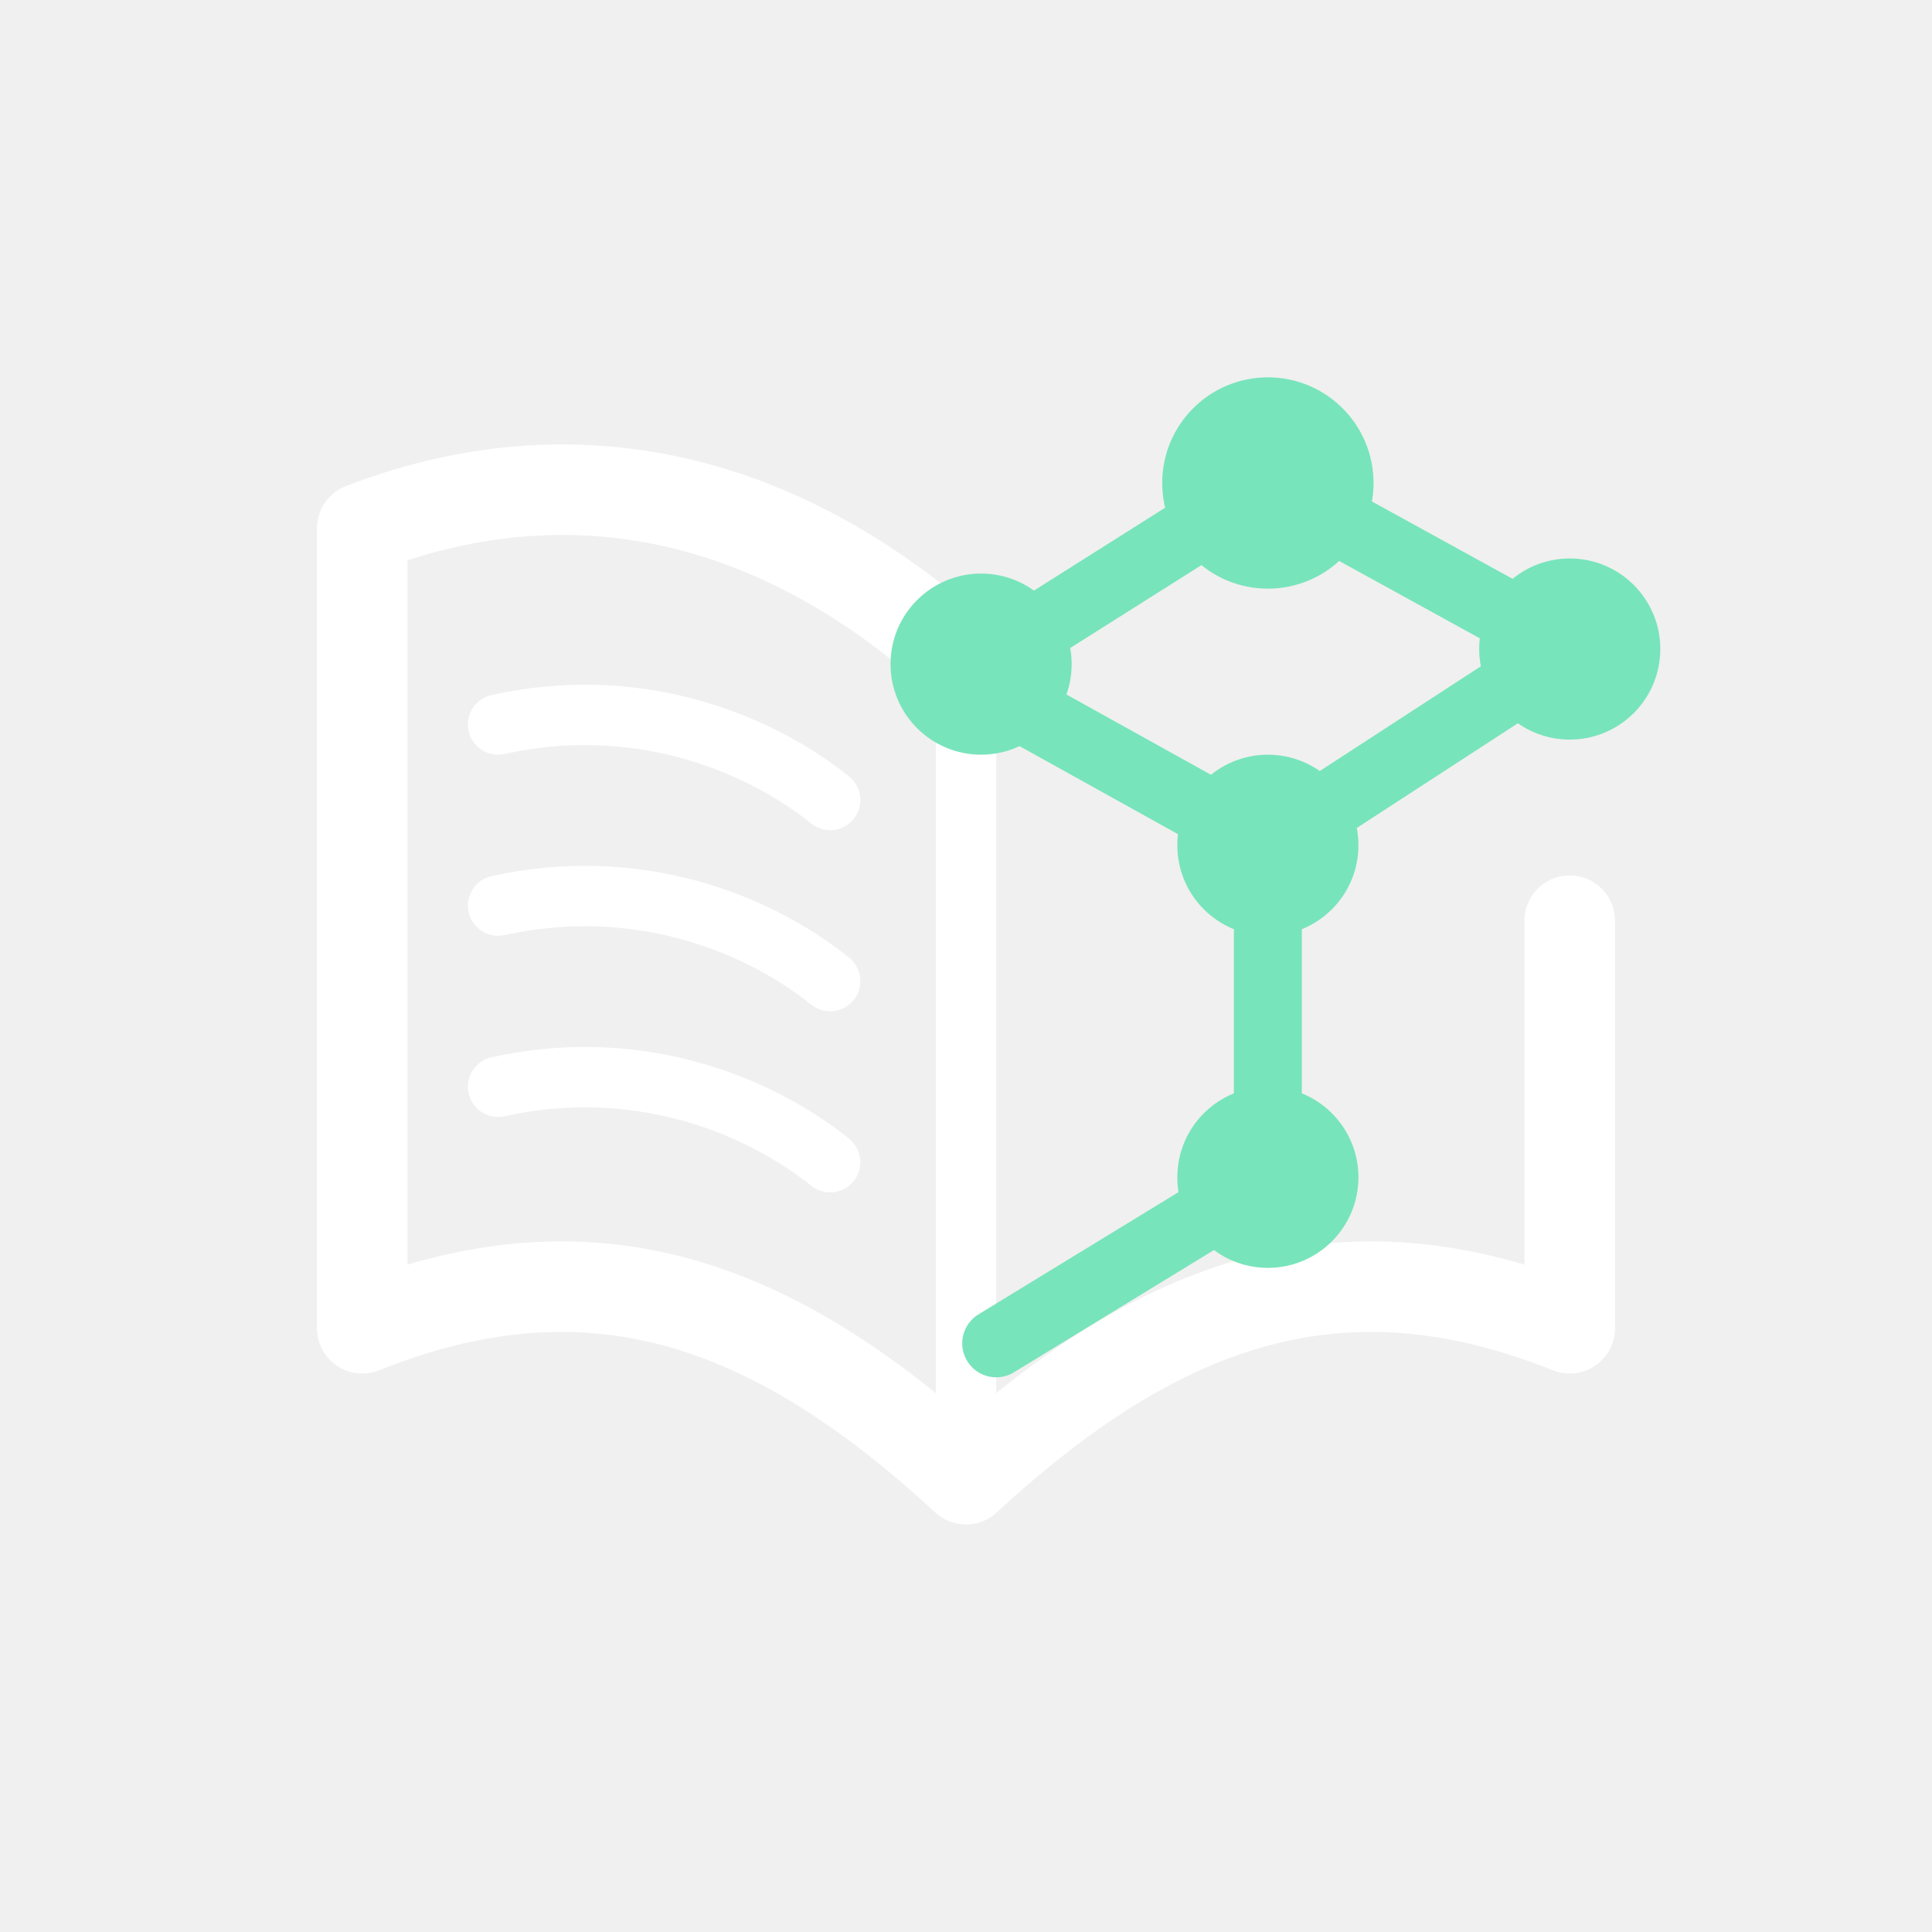
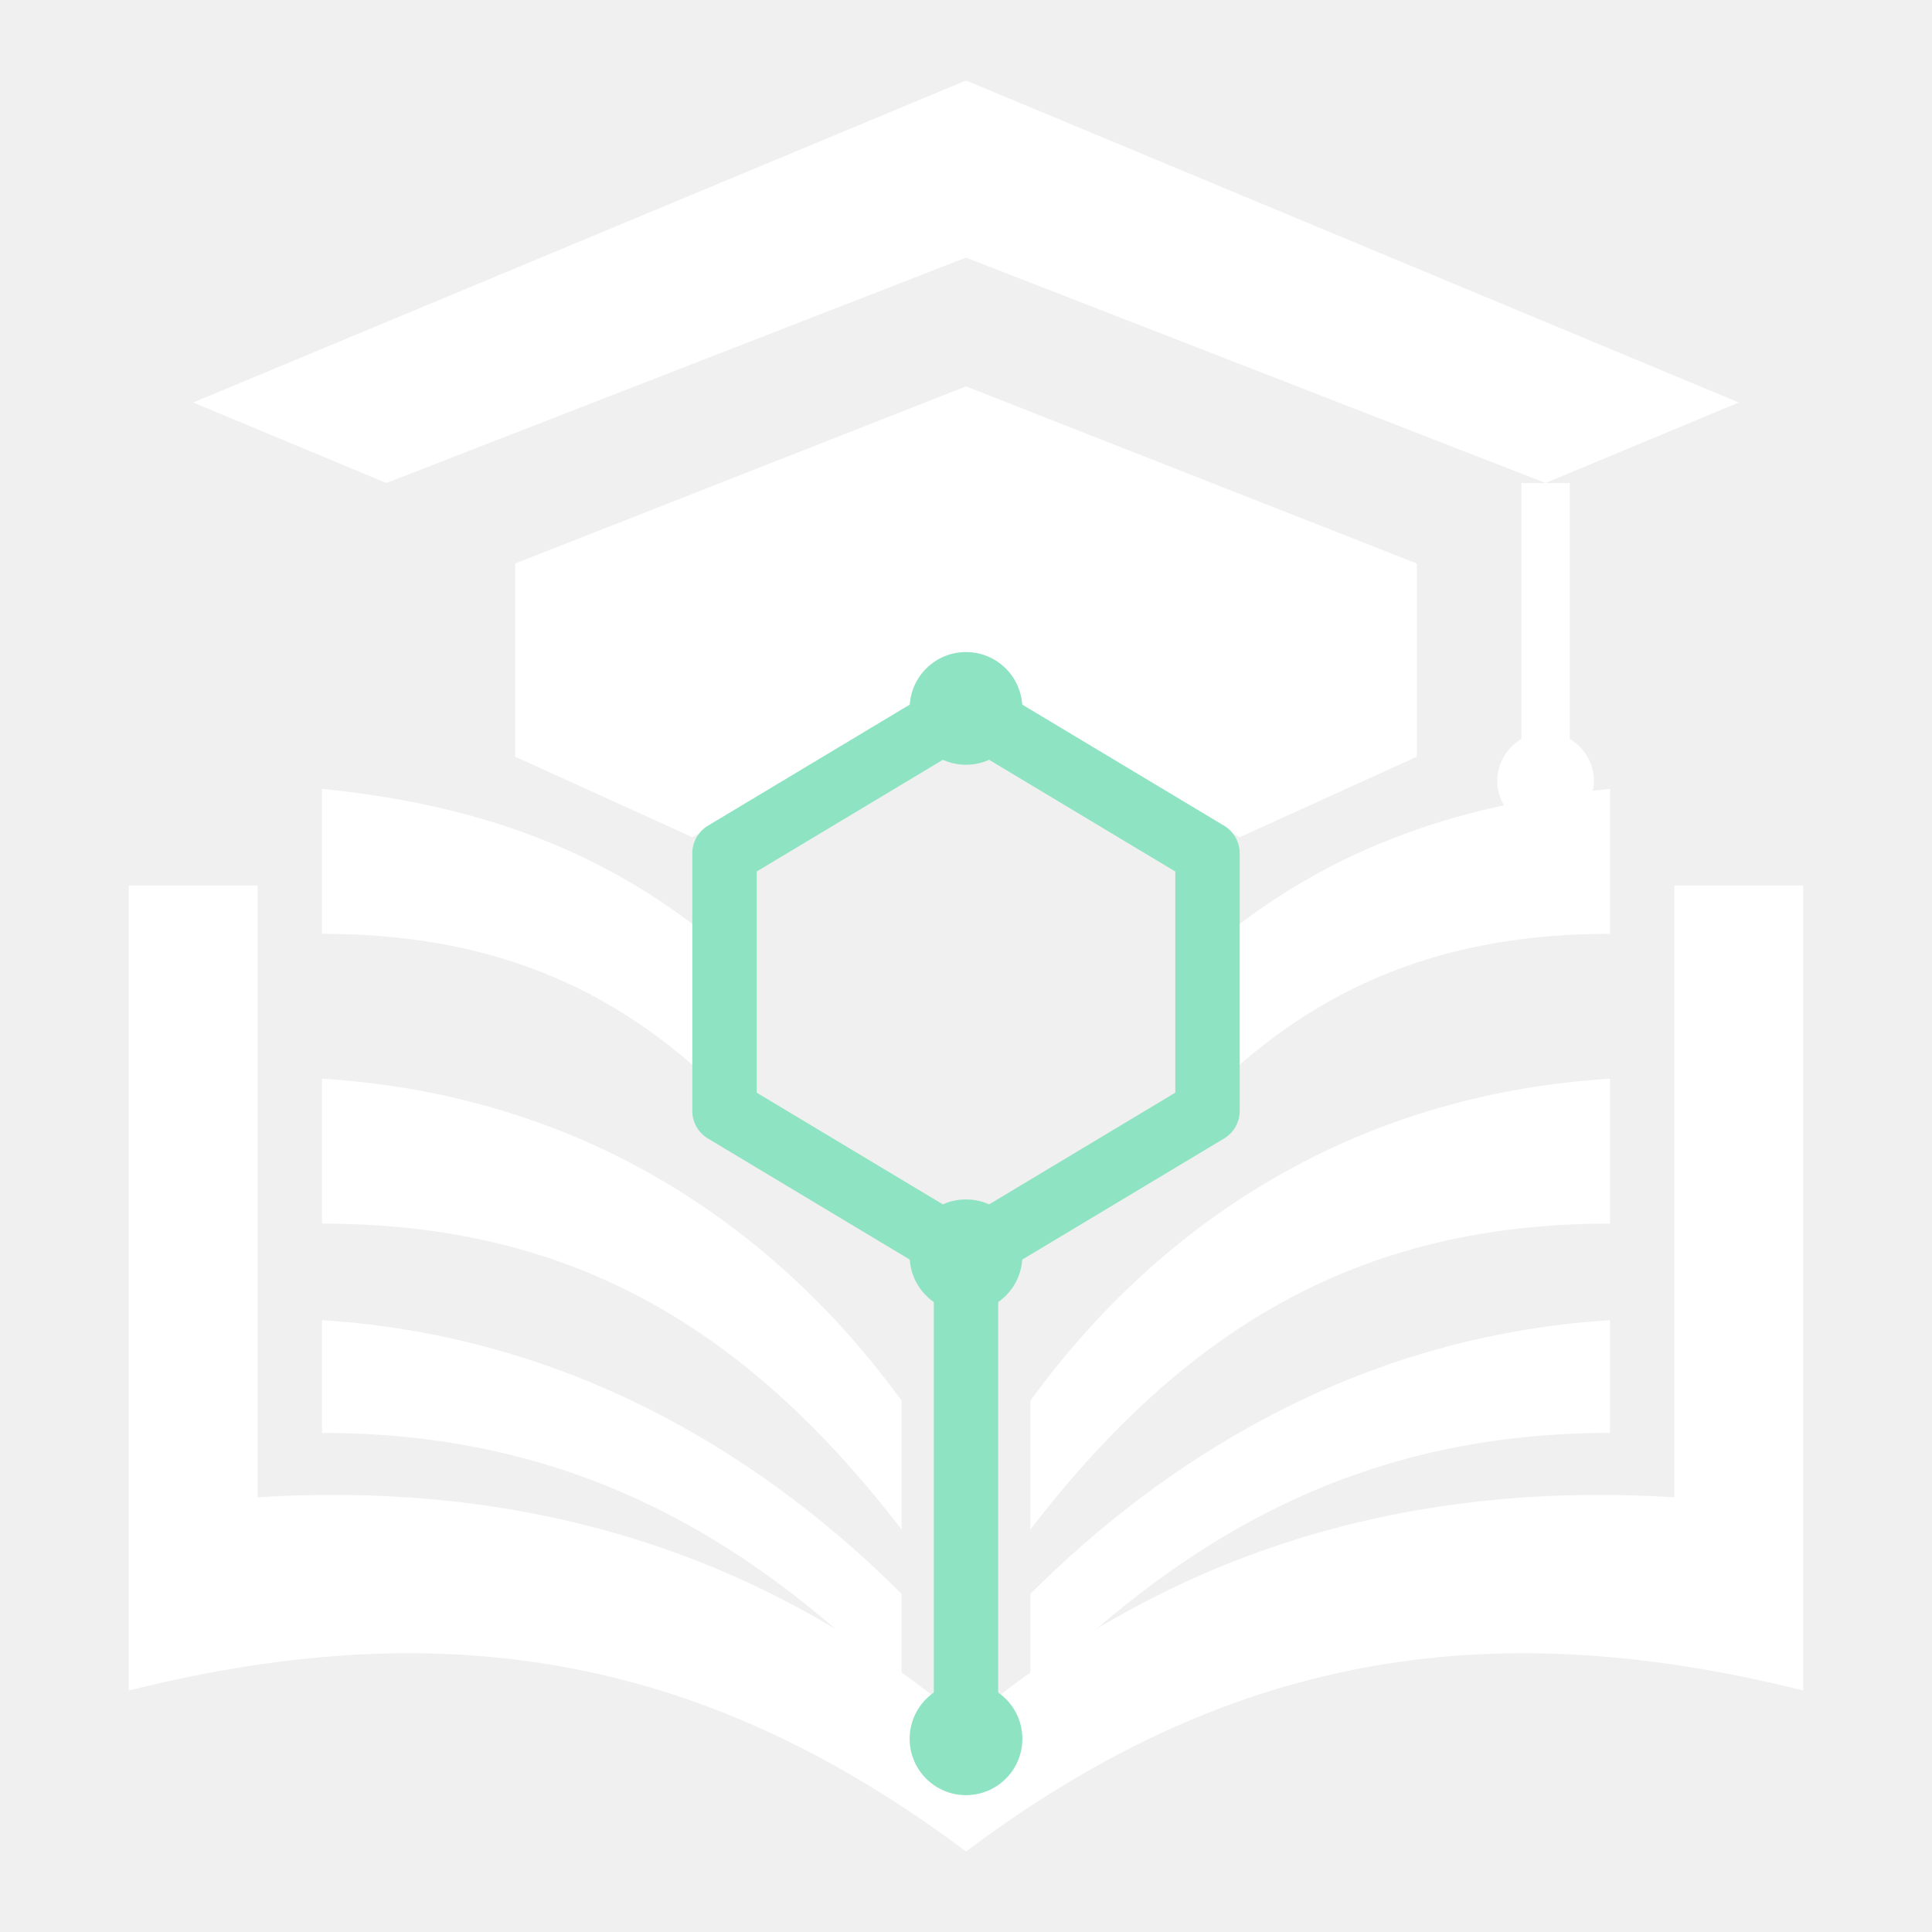
- <svg xmlns="http://www.w3.org/2000/svg" viewBox="0 0 128 128" role="img" aria-labelledby="brand-title">
-   <g fill="none" stroke-linecap="round" stroke-linejoin="round">
-     <path d="M64 44C51 32 37 30 24 35V88C39 82 51 86 64 98C77 86 89 82 104 88V61" stroke="#ffffff" stroke-width="6" />
-     <path d="M64 47V98M33 48C42 46 50 49 55 53M33 60C42 58 50 61 55 65M33 72C42 70 50 73 55 77" stroke="#ffffff" stroke-width="4" />
-     <path d="M65 44L84 32L104 43L84 56V78L66 89M84 56L66 46" stroke="#78e4bb" stroke-width="4.5" />
-     <g fill="#78e4bb" stroke="#78e4bb" stroke-width="2">
-       <circle cx="65" cy="44" r="5" />
-       <circle cx="84" cy="32" r="6" />
-       <circle cx="104" cy="43" r="5" />
-       <circle cx="84" cy="56" r="5" />
-       <circle cx="84" cy="78" r="5" />
+ <svg xmlns="http://www.w3.org/2000/svg" width="240" height="240" viewBox="0 0 240 240" role="img">
+   <g transform="translate(0 -6)">
+     <path d="M16 116H32V192C64 190 94 198 120 220C146 198 176 190 208 192V116H224V216C184 206 152 212 120 236C88 212 56 206 16 216Z" fill="#fff" />
+     <path d="M40 104C60 106 76 112 90 124V142C76 128 60 122 40 122Z" fill="#fff" />
+     <path d="M40 140C72 142 96 158 112 180V196C92 170 70 158 40 158ZM40 170C72 172 96 188 112 204V216C92 196 70 184 40 184Z" fill="#fff" />
+     <g transform="translate(240 0) scale(-1 1)">
+       <path d="M40 104C60 106 76 112 90 124V142C76 128 60 122 40 122Z" fill="#fff" />
+       <path d="M40 140C72 142 96 158 112 180V196C92 170 70 158 40 158ZM40 170C72 172 96 188 112 204V216C92 196 70 184 40 184Z" fill="#fff" />
    </g>
+     <path d="M120 16L216 56L192 66L120 38L48 66L24 56Z" fill="#fff" />
+     <path d="M64 76L120 54L176 76V100L154 110L120 92L86 110L64 100Z" fill="#fff" />
+     <path d="M120 94L150 112V144L120 162L90 144V112ZM120 162V222" fill="none" stroke="#8ee3c2" stroke-width="8" stroke-linejoin="round" />
+     <circle cx="120" cy="94" r="7" fill="#8ee3c2" />
+     <circle cx="120" cy="162" r="7" fill="#8ee3c2" />
+     <circle cx="120" cy="222" r="7" fill="#8ee3c2" />
+     <path d="M192 66V98" fill="none" stroke="#fff" stroke-width="6" />
+     <circle cx="192" cy="103" r="6" fill="#fff" />
  </g>
</svg>
